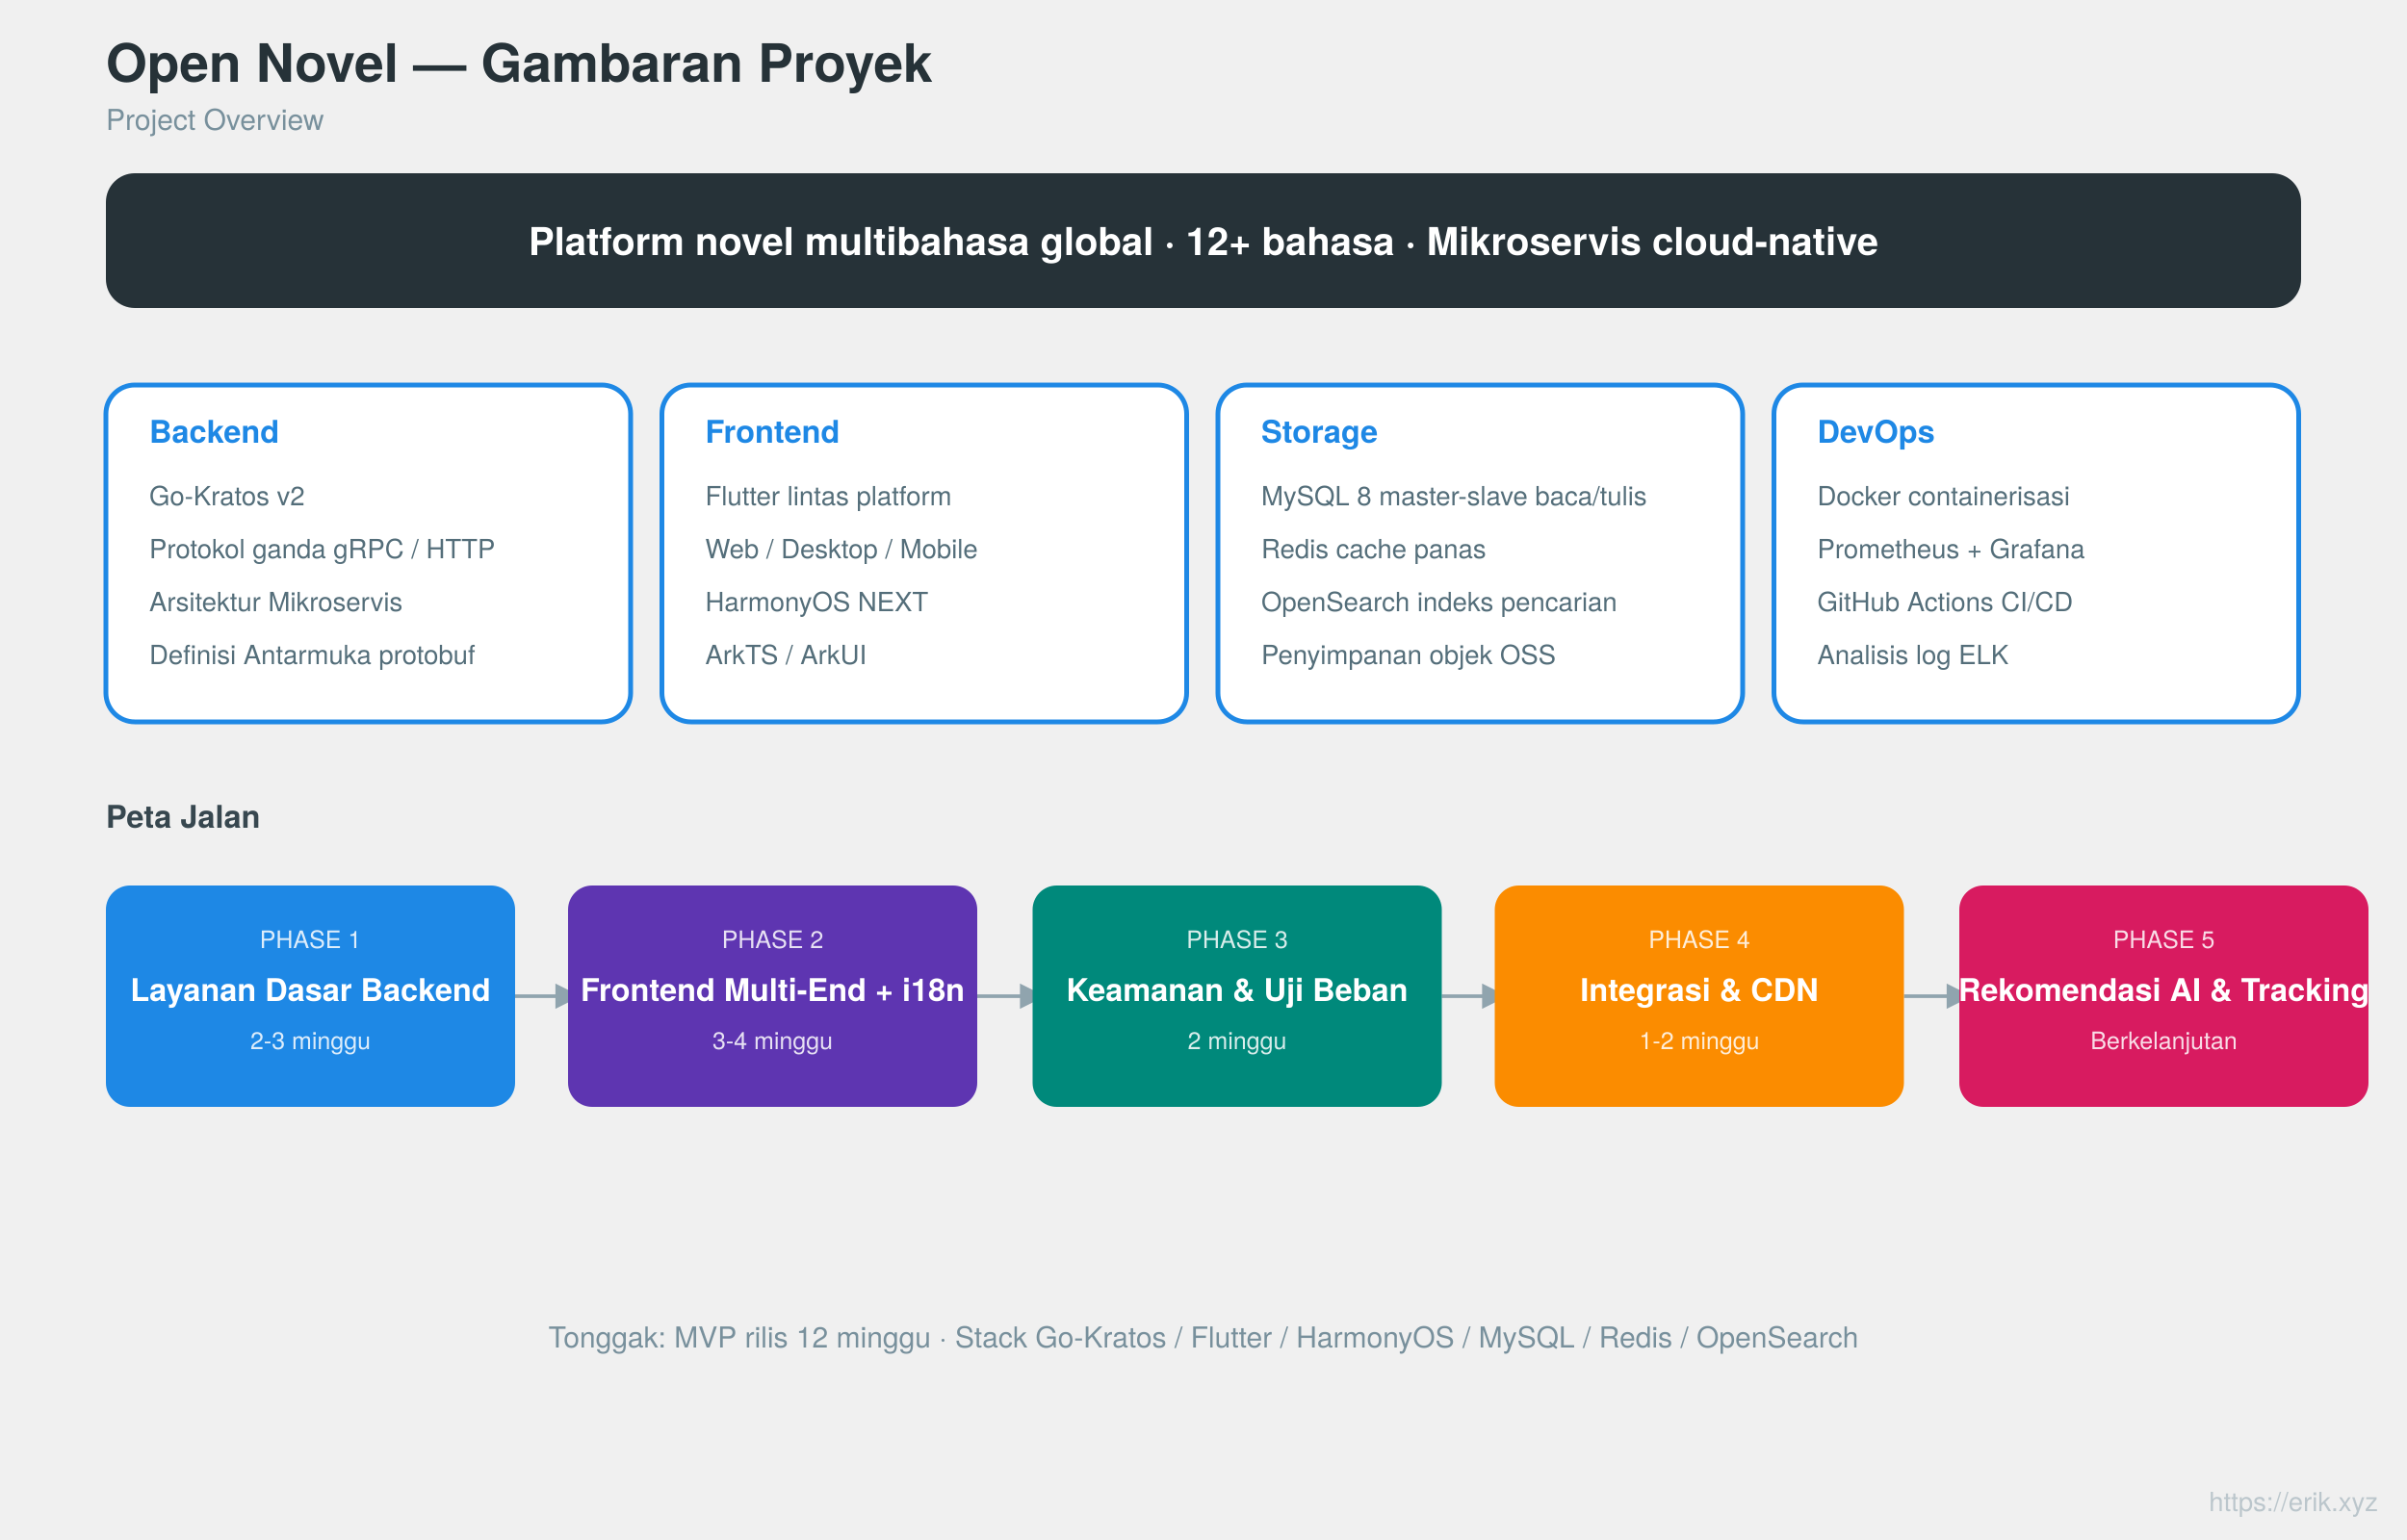
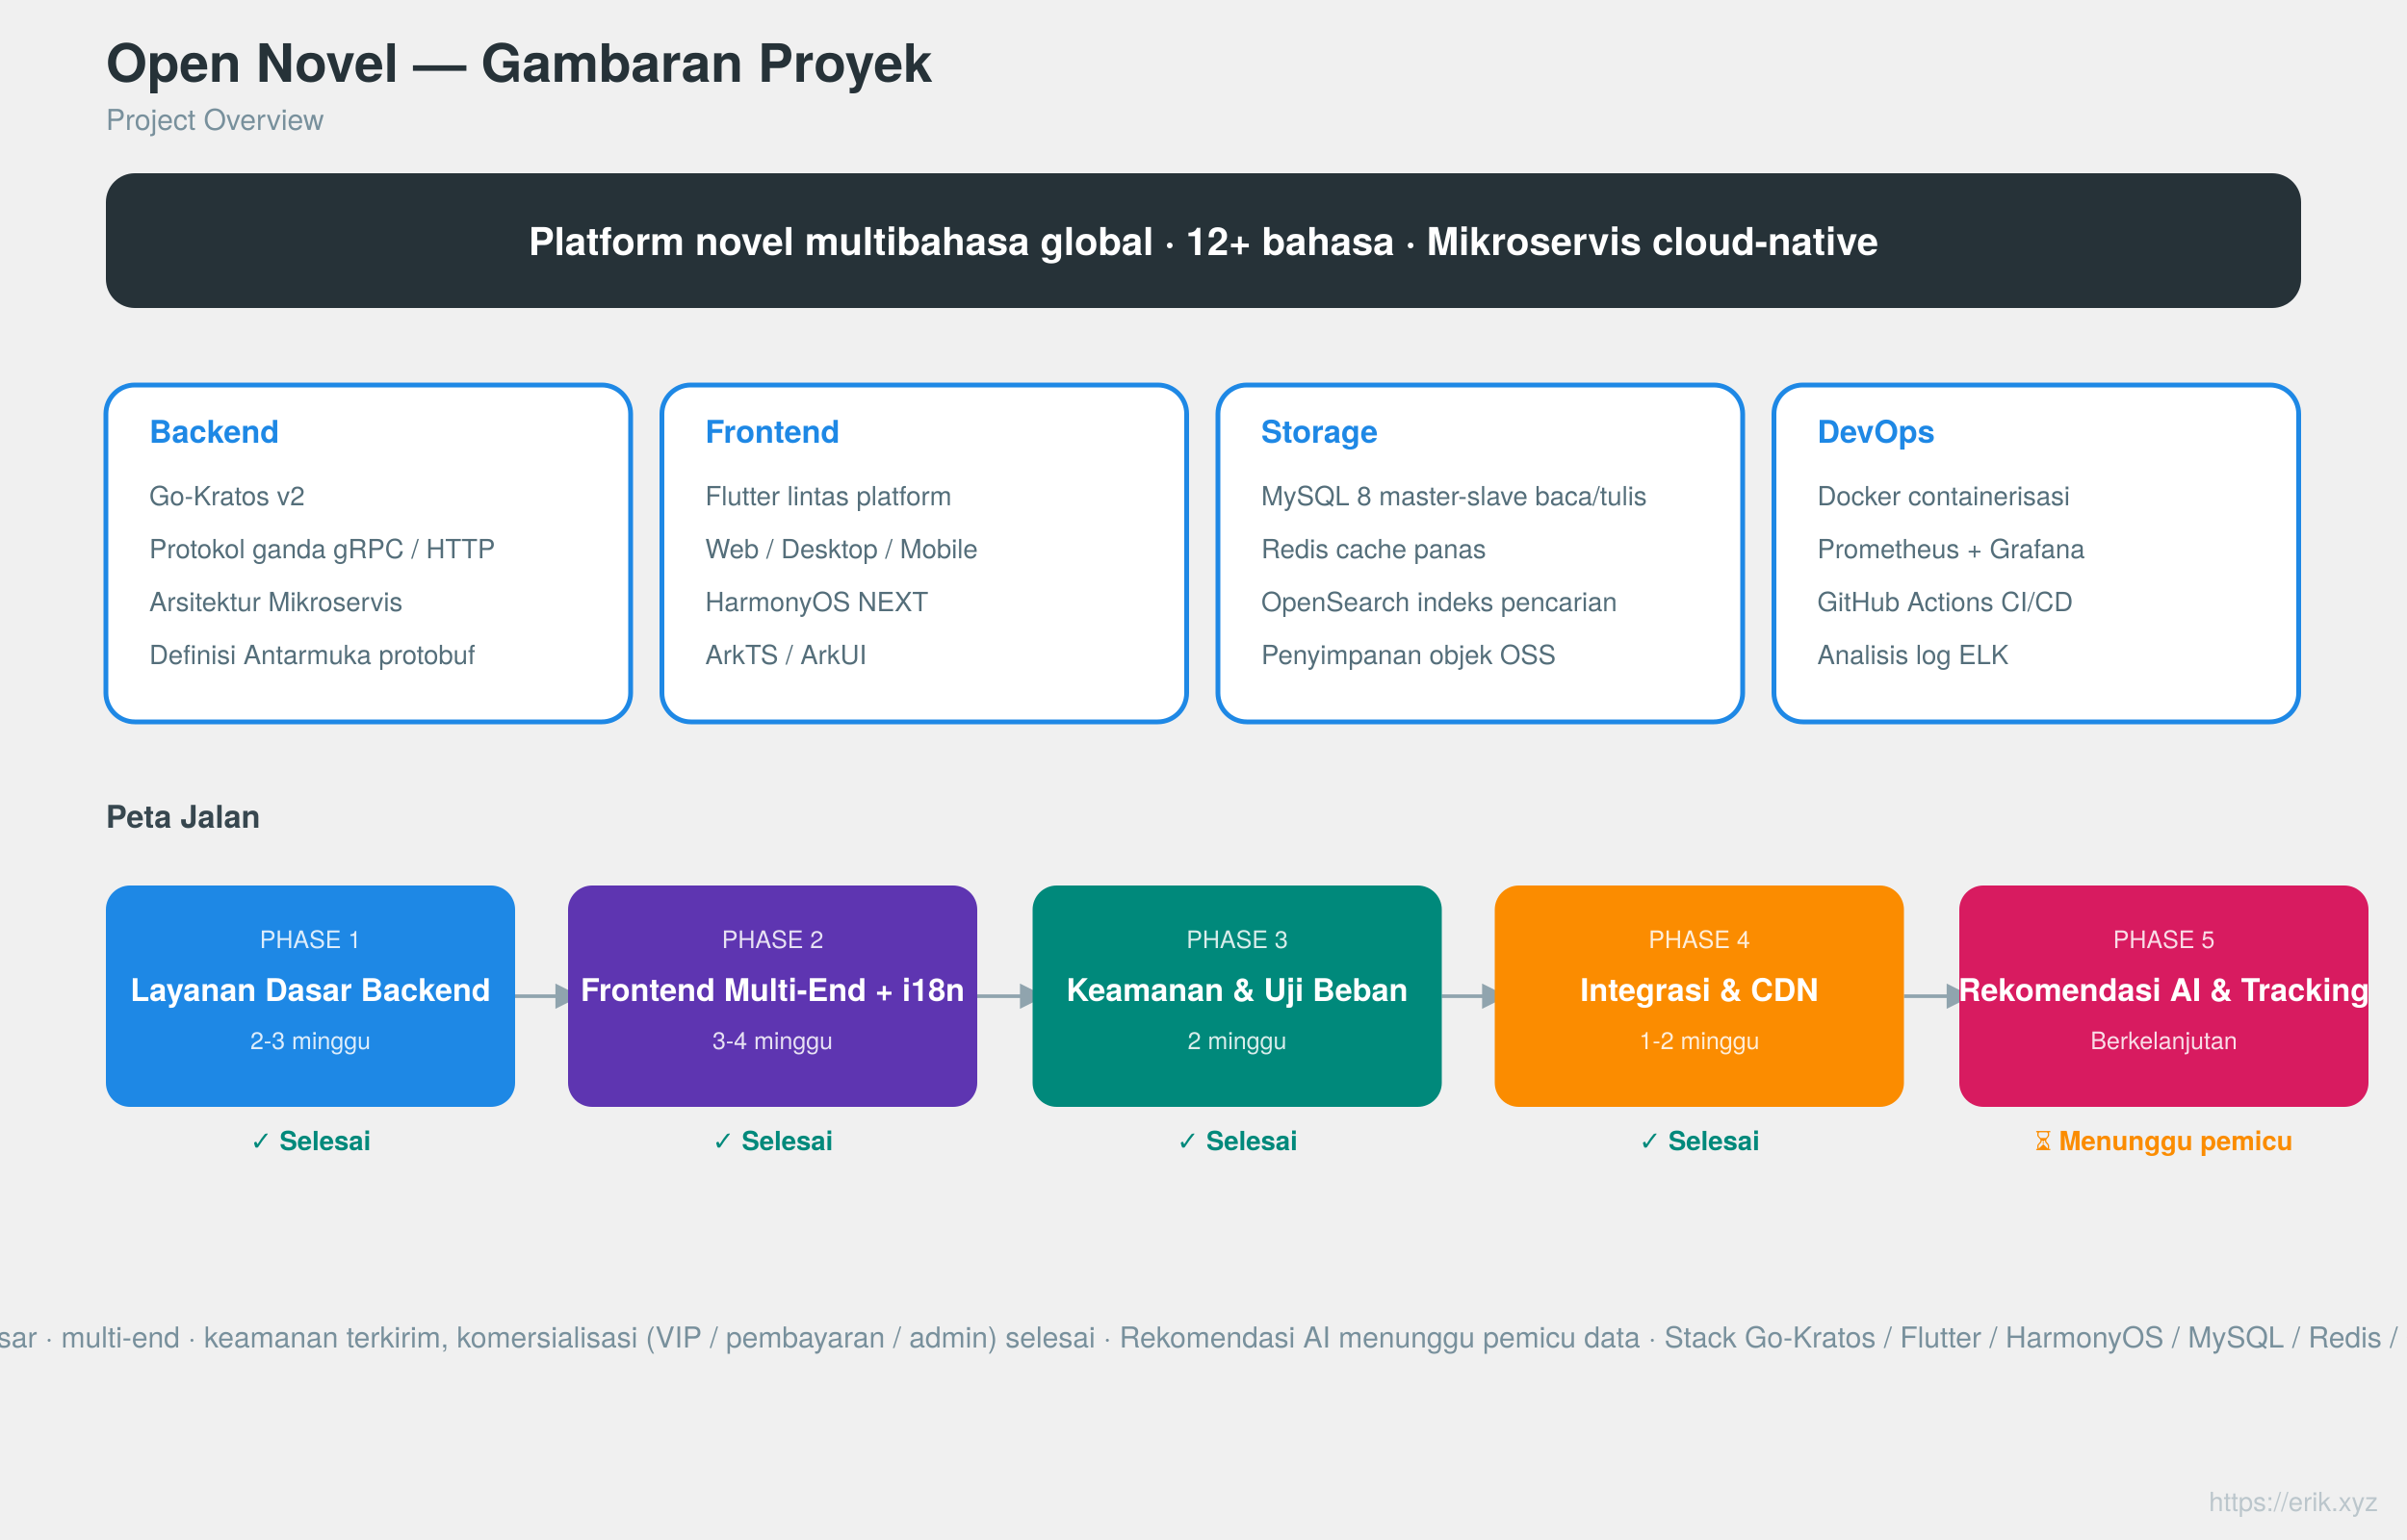
<svg xmlns="http://www.w3.org/2000/svg" width="1000" height="640" viewBox="0 0 1000 640" font-family="'PingFang SC','Microsoft YaHei','Helvetica Neue',sans-serif">
  <defs>
    <marker id="arrow" viewBox="0 0 10 10" refX="5" refY="5" markerWidth="7" markerHeight="7" orient="auto-start-reverse">
      <path d="M 0 0 L 10 5 L 0 10 z" fill="#90a4ae" />
    </marker>
  </defs>
  <text x="44" y="34" font-size="22" font-weight="700" fill="#263238">Open Novel — Gambaran Proyek</text>
  <text x="44" y="54" font-size="12" fill="#78909c">Project Overview</text>
  <rect x="44" y="72" width="912" height="56" rx="12" fill="#263238" />
  <text x="500" y="106" font-size="16" font-weight="600" fill="#ffffff" text-anchor="middle">Platform novel multibahasa global · 12+ bahasa · Mikroservis cloud-native</text>
  <g>
    <rect x="44" y="160" width="218" height="140" rx="12" fill="#ffffff" stroke="#1e88e5" stroke-width="2" />
    <text x="62" y="184" font-size="13" font-weight="700" fill="#1e88e5">Backend</text>
    <text x="62" y="210" font-size="11" fill="#546e7a">Go-Kratos v2</text>
    <text x="62" y="232" font-size="11" fill="#546e7a">Protokol ganda gRPC / HTTP</text>
    <text x="62" y="254" font-size="11" fill="#546e7a">Arsitektur Mikroservis</text>
    <text x="62" y="276" font-size="11" fill="#546e7a">Definisi Antarmuka protobuf</text>
  </g>
  <g>
    <rect x="275" y="160" width="218" height="140" rx="12" fill="#ffffff" stroke="#1e88e5" stroke-width="2" />
    <text x="293" y="184" font-size="13" font-weight="700" fill="#1e88e5">Frontend</text>
    <text x="293" y="210" font-size="11" fill="#546e7a">Flutter lintas platform</text>
    <text x="293" y="232" font-size="11" fill="#546e7a">Web / Desktop / Mobile</text>
    <text x="293" y="254" font-size="11" fill="#546e7a">HarmonyOS NEXT</text>
    <text x="293" y="276" font-size="11" fill="#546e7a">ArkTS / ArkUI</text>
  </g>
  <g>
    <rect x="506" y="160" width="218" height="140" rx="12" fill="#ffffff" stroke="#1e88e5" stroke-width="2" />
    <text x="524" y="184" font-size="13" font-weight="700" fill="#1e88e5">Storage</text>
    <text x="524" y="210" font-size="11" fill="#546e7a">MySQL 8 master-slave baca/tulis</text>
    <text x="524" y="232" font-size="11" fill="#546e7a">Redis cache panas</text>
    <text x="524" y="254" font-size="11" fill="#546e7a">OpenSearch indeks pencarian</text>
    <text x="524" y="276" font-size="11" fill="#546e7a">Penyimpanan objek OSS</text>
  </g>
  <g>
    <rect x="737" y="160" width="218" height="140" rx="12" fill="#ffffff" stroke="#1e88e5" stroke-width="2" />
    <text x="755" y="184" font-size="13" font-weight="700" fill="#1e88e5">DevOps</text>
    <text x="755" y="210" font-size="11" fill="#546e7a">Docker containerisasi</text>
    <text x="755" y="232" font-size="11" fill="#546e7a">Prometheus + Grafana</text>
    <text x="755" y="254" font-size="11" fill="#546e7a">GitHub Actions CI/CD</text>
    <text x="755" y="276" font-size="11" fill="#546e7a">Analisis log ELK</text>
  </g>
  <text x="44" y="344" font-size="13" font-weight="700" fill="#37474f">Peta Jalan</text>
  <line x1="214" y1="414" x2="236" y2="414" stroke="#90a4ae" stroke-width="1.5" marker-end="url(#arrow)" />
  <line x1="406" y1="414" x2="429" y2="414" stroke="#90a4ae" stroke-width="1.5" marker-end="url(#arrow)" />
  <line x1="599" y1="414" x2="621" y2="414" stroke="#90a4ae" stroke-width="1.5" marker-end="url(#arrow)" />
  <line x1="791" y1="414" x2="814" y2="414" stroke="#90a4ae" stroke-width="1.5" marker-end="url(#arrow)" />
  <g>
    <rect x="44" y="368" width="170" height="92" rx="10" fill="#1e88e5" />
    <text x="129" y="394" font-size="10" fill="#ffffff" opacity="0.85" text-anchor="middle">PHASE 1</text>
    <text x="129" y="416" font-size="13" font-weight="600" fill="#ffffff" text-anchor="middle">Layanan Dasar Backend</text>
    <text x="129" y="436" font-size="10" fill="#ffffff" opacity="0.85" text-anchor="middle">2-3 minggu</text>
  </g>
  <g>
    <rect x="236" y="368" width="170" height="92" rx="10" fill="#5e35b1" />
    <text x="321" y="394" font-size="10" fill="#ffffff" opacity="0.85" text-anchor="middle">PHASE 2</text>
    <text x="321" y="416" font-size="13" font-weight="600" fill="#ffffff" text-anchor="middle">Frontend Multi-End + i18n</text>
    <text x="321" y="436" font-size="10" fill="#ffffff" opacity="0.85" text-anchor="middle">3-4 minggu</text>
  </g>
  <g>
    <rect x="429" y="368" width="170" height="92" rx="10" fill="#00897b" />
    <text x="514" y="394" font-size="10" fill="#ffffff" opacity="0.85" text-anchor="middle">PHASE 3</text>
    <text x="514" y="416" font-size="13" font-weight="600" fill="#ffffff" text-anchor="middle">Keamanan &amp; Uji Beban</text>
    <text x="514" y="436" font-size="10" fill="#ffffff" opacity="0.85" text-anchor="middle">2 minggu</text>
  </g>
  <g>
    <rect x="621" y="368" width="170" height="92" rx="10" fill="#fb8c00" />
    <text x="706" y="394" font-size="10" fill="#ffffff" opacity="0.85" text-anchor="middle">PHASE 4</text>
    <text x="706" y="416" font-size="13" font-weight="600" fill="#ffffff" text-anchor="middle">Integrasi &amp; CDN</text>
    <text x="706" y="436" font-size="10" fill="#ffffff" opacity="0.85" text-anchor="middle">1-2 minggu</text>
  </g>
  <g>
    <rect x="814" y="368" width="170" height="92" rx="10" fill="#d81b60" />
    <text x="899" y="394" font-size="10" fill="#ffffff" opacity="0.85" text-anchor="middle">PHASE 5</text>
    <text x="899" y="416" font-size="13" font-weight="600" fill="#ffffff" text-anchor="middle">Rekomendasi AI &amp; Tracking</text>
    <text x="899" y="436" font-size="10" fill="#ffffff" opacity="0.85" text-anchor="middle">Berkelanjutan</text>
  </g>
-   <text x="500" y="560" font-size="12" fill="#78909c" text-anchor="middle">Tonggak: MVP rilis 12 minggu · Stack Go-Kratos / Flutter / HarmonyOS / MySQL / Redis / OpenSearch</text>
+   <text x="129" y="478" font-size="11" font-weight="600" fill="#00897b" text-anchor="middle">✓ Selesai</text>
+   <text x="321" y="478" font-size="11" font-weight="600" fill="#00897b" text-anchor="middle">✓ Selesai</text>
+   <text x="514" y="478" font-size="11" font-weight="600" fill="#00897b" text-anchor="middle">✓ Selesai</text>
+   <text x="706" y="478" font-size="11" font-weight="600" fill="#00897b" text-anchor="middle">✓ Selesai</text>
+   <text x="899" y="478" font-size="11" font-weight="600" fill="#fb8c00" text-anchor="middle">⏳ Menunggu pemicu</text>
+   <text x="500" y="560" font-size="12" fill="#78909c" text-anchor="middle">Tonggak: dasar · multi-end · keamanan terkirim, komersialisasi (VIP / pembayaran / admin) selesai · Rekomendasi AI menunggu pemicu data · Stack Go-Kratos / Flutter / HarmonyOS / MySQL / Redis / OpenSearch</text>
  <text x="988" y="628" font-size="11" fill="#90a4ae" opacity="0.55" text-anchor="end">https://erik.xyz</text>
</svg>
